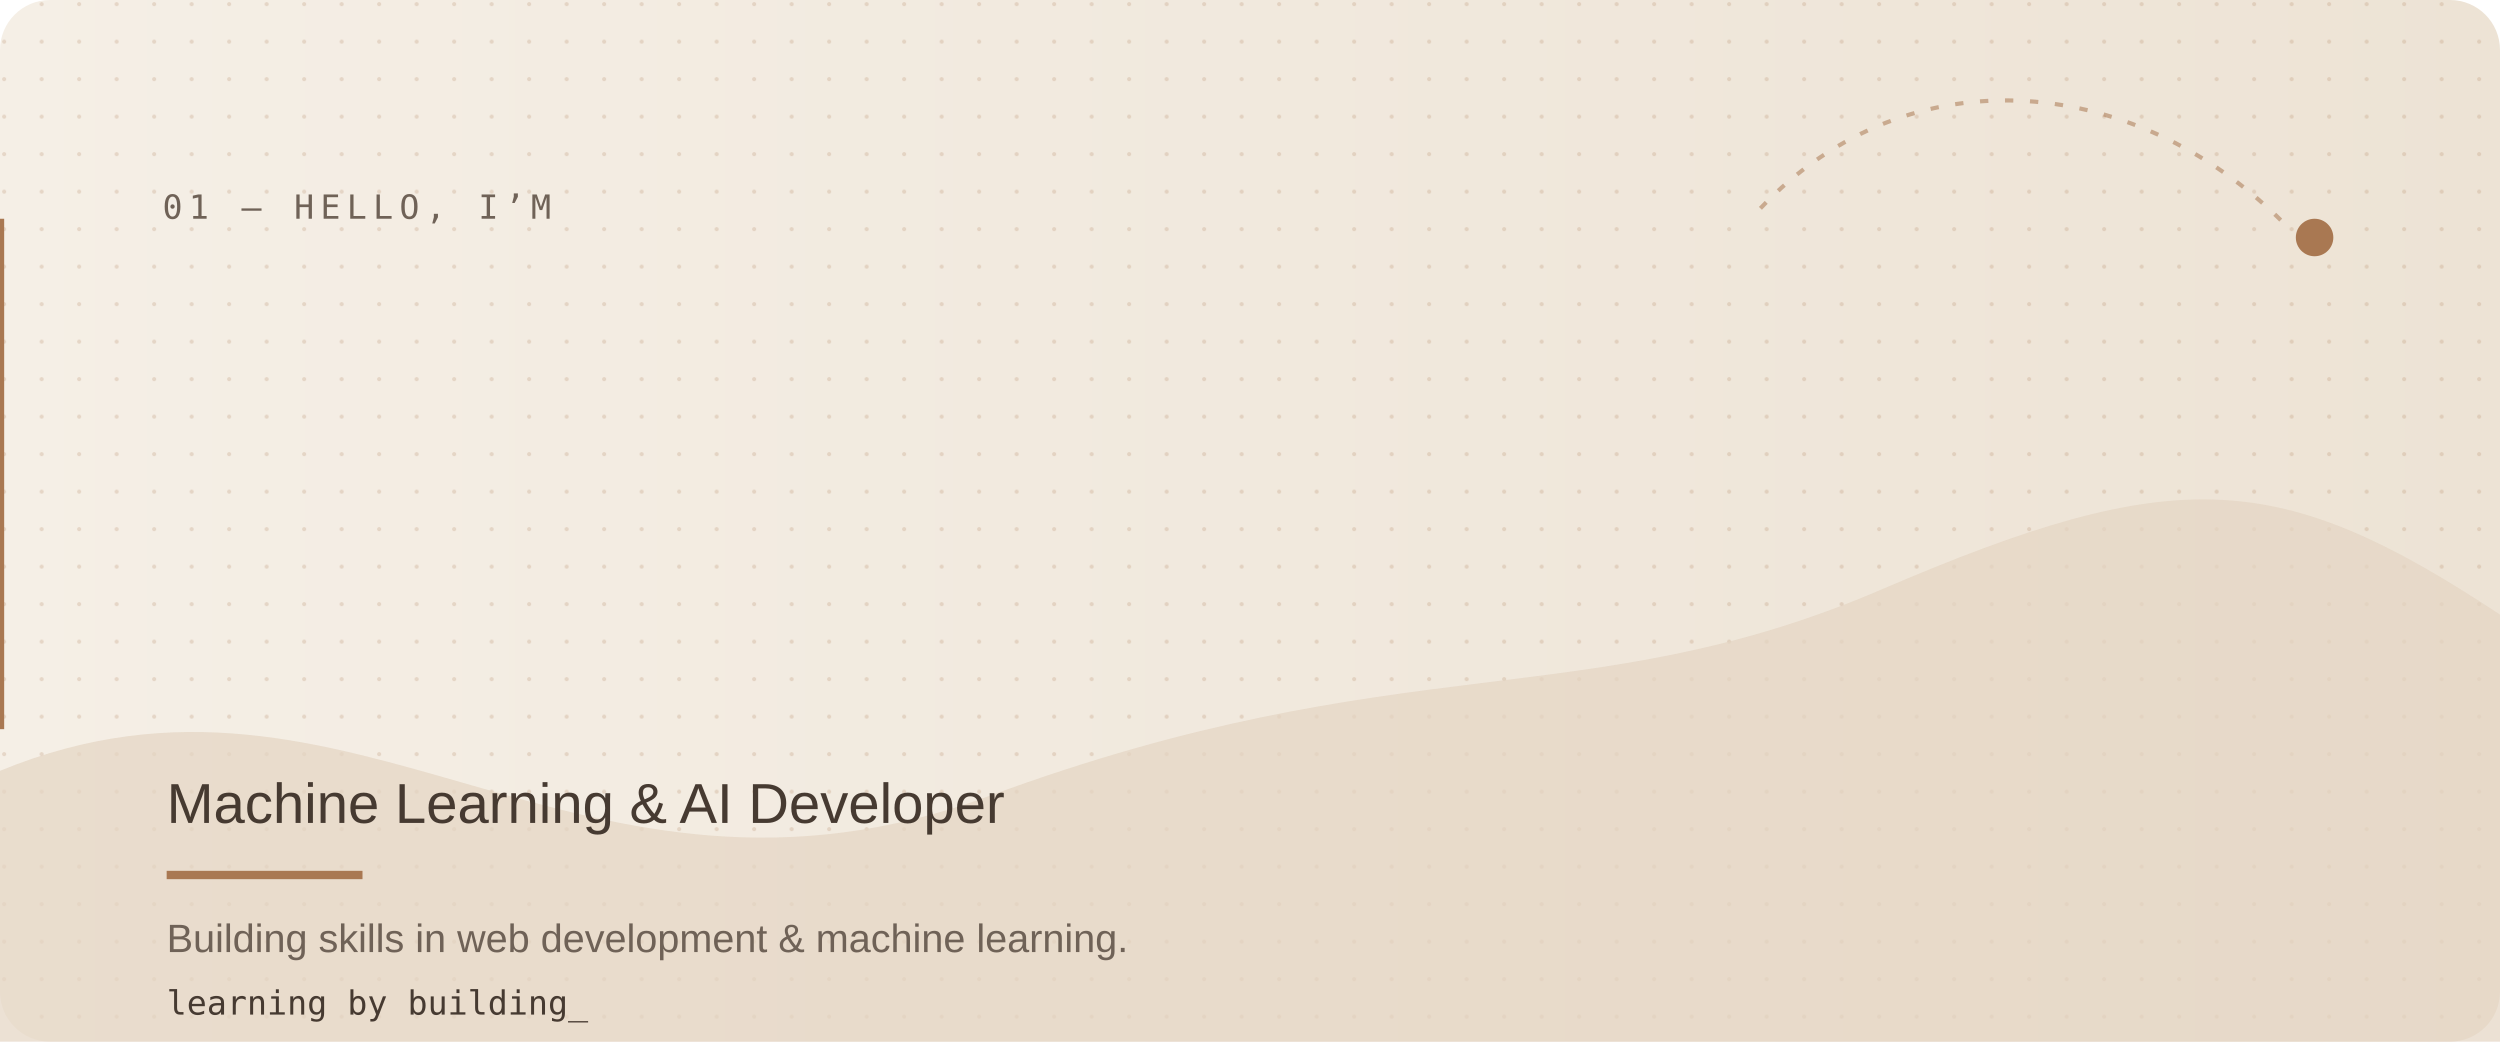
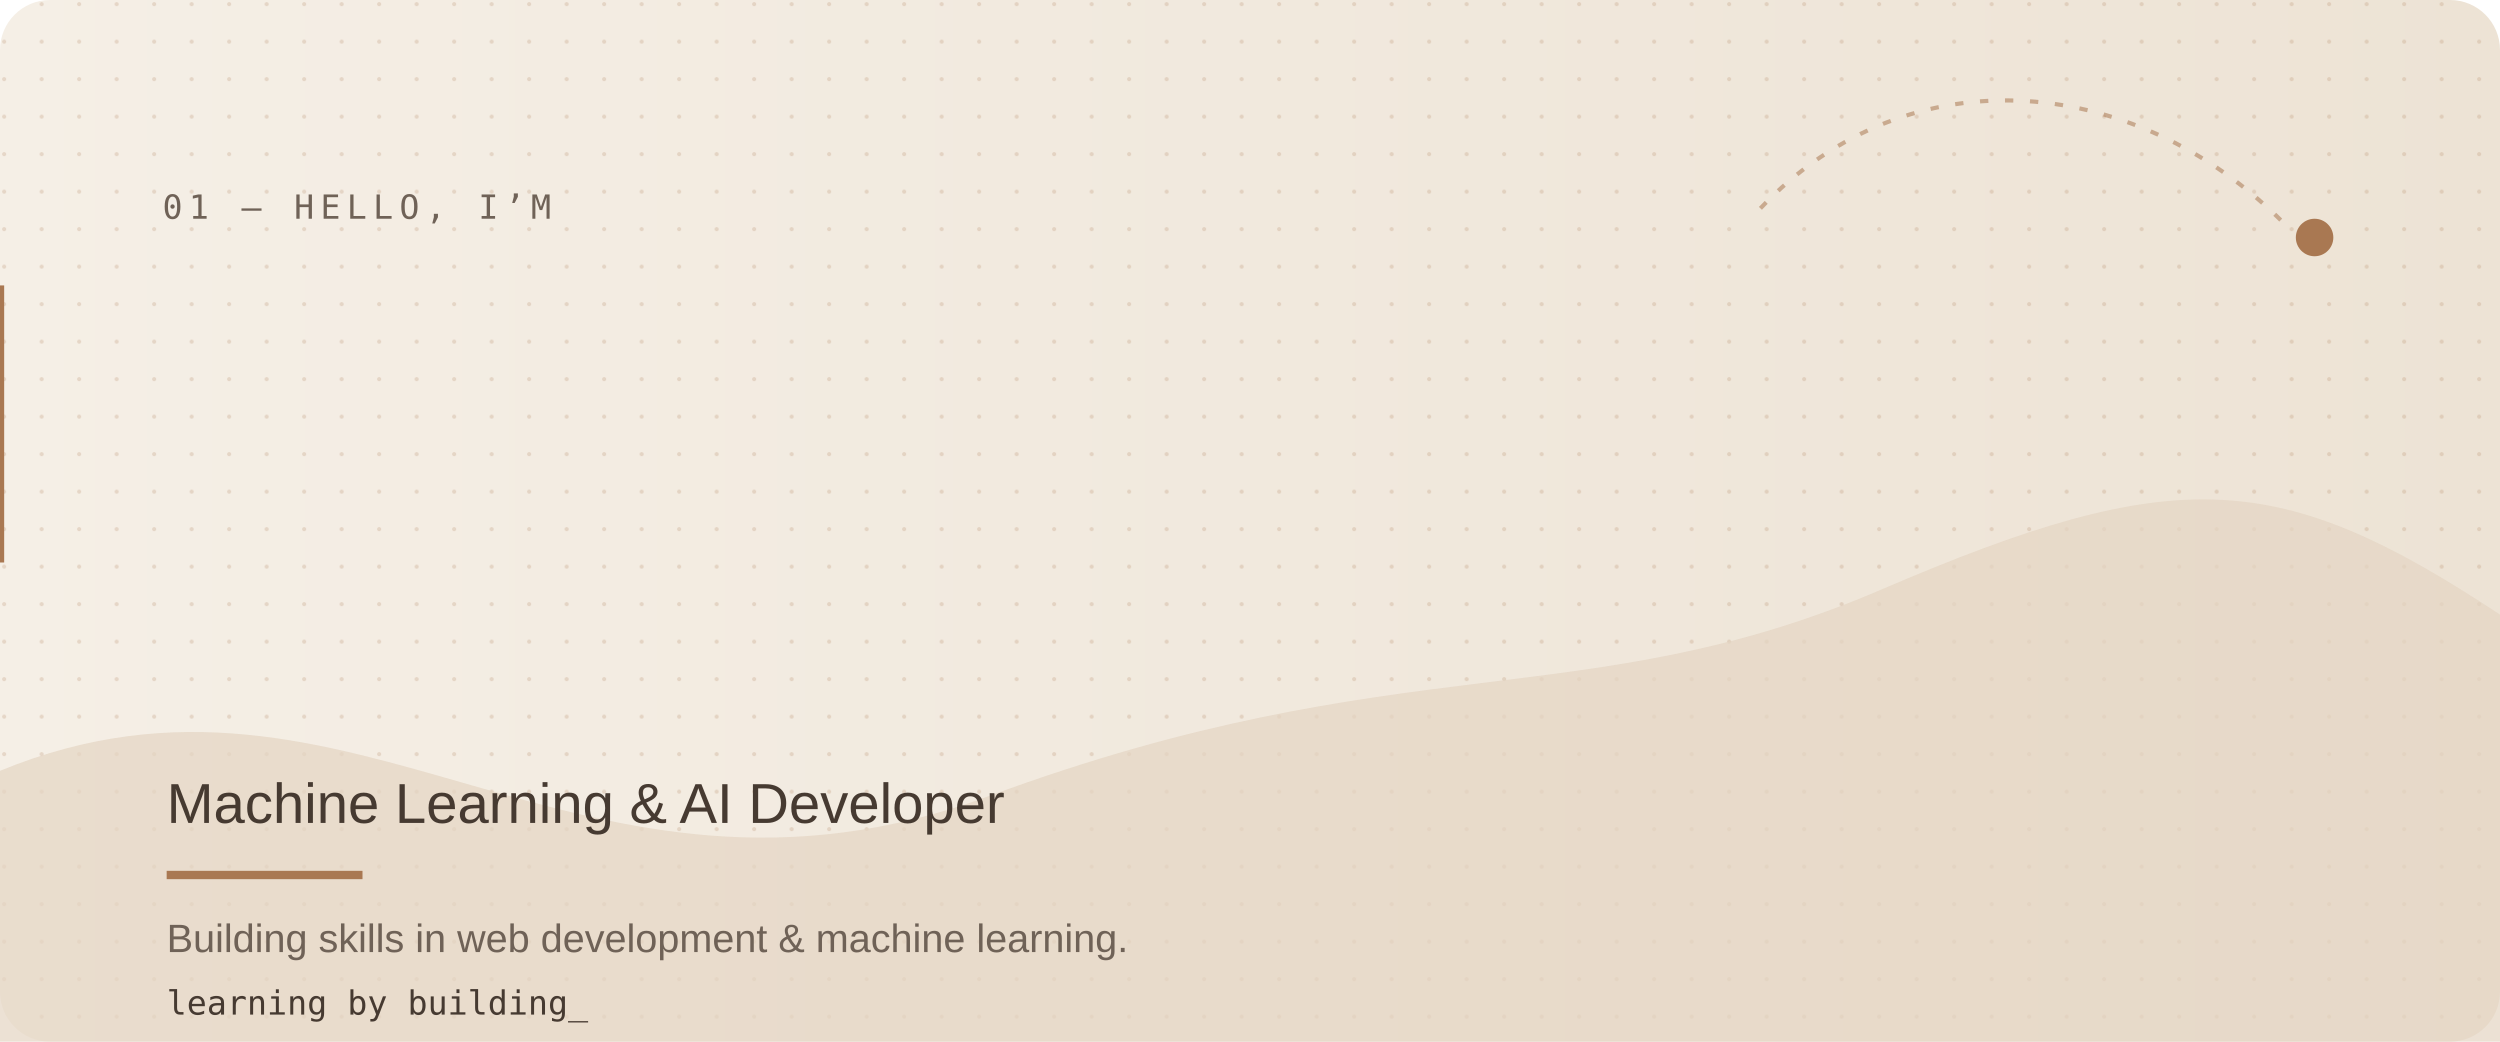
<svg xmlns="http://www.w3.org/2000/svg" viewBox="0 0 1200 500" role="img">
  <defs>
    <linearGradient id="bg" x1="0" x2="1">
      <stop stop-color="#F5EFE6" />
      <stop offset="1" stop-color="#EDE3D5" />
    </linearGradient>
    <pattern id="dots" width="18" height="18" patternUnits="userSpaceOnUse">
      <circle cx="2" cy="2" r="1" fill="#A97852" opacity=".2" />
    </pattern>
    <clipPath id="name-clip">
-       <rect x="34" y="80" width="0" height="290">
-         <animate attributeName="width" values="0;0;1060;1060;1060;0" keyTimes="0;.08;.47;.78;.9;1" dur="8s" repeatCount="indefinite" />
+       <rect x="50" y="125" width="0" height="170">
+         <animate attributeName="width" values="0;0;720;720;720;0" keyTimes="0;.06;.44;.76;.9;1" dur="4s" repeatCount="indefinite" />
      </rect>
    </clipPath>
  </defs>
  <rect width="1200" height="500" rx="24" fill="url(#bg)" />
  <rect width="1200" height="500" rx="24" fill="url(#dots)" />
  <path d="M0 370C170 300 277 455 475 382s286-38 428-99 191-58 297 12v205H0Z" fill="#E4D5C3" opacity=".72">
    <animate attributeName="d" values="M0 370C170 300 277 455 475 382s286-38 428-99 191-58 297 12v205H0Z;M0 350C170 390 277 425 475 365s286-20 428-78 191-45 297 8v225H0Z;M0 370C170 300 277 455 475 382s286-38 428-99 191-58 297 12v205H0Z" dur="7s" repeatCount="indefinite" />
  </path>
  <path d="M845 100c72-76 183-65 255 11" fill="none" stroke="#A97852" stroke-width="2" opacity=".55" stroke-dasharray="4 8">
    <animate attributeName="stroke-dashoffset" values="0;-72" dur="4s" repeatCount="indefinite" />
  </path>
  <circle cx="1111" cy="114" r="9" fill="#A97852">
    <animate attributeName="r" values="7;12;7" dur="2.4s" repeatCount="indefinite" />
  </circle>
  <text x="78" y="105" fill="#6F6257" font-family="ui-monospace,Consolas,monospace" font-size="16" letter-spacing="3">01 — HELLO, I’M</text>
-   <text x="34" y="345" fill="#111110" font-family="Arial,sans-serif" font-size="280" font-weight="700" letter-spacing="-6" textLength="1060" lengthAdjust="spacingAndGlyphs" clip-path="url(#name-clip)">UMESH KUMAR</text>
-   <line y1="105" y2="350" stroke="#A97852" stroke-width="4">
-     <animate attributeName="opacity" values="1;0;1" dur=".75s" repeatCount="indefinite" />
-     <animate attributeName="x1" values="34;34;1094;1094;1094;34" keyTimes="0;.08;.47;.78;.9;1" dur="8s" repeatCount="indefinite" />
-     <animate attributeName="x2" values="34;34;1094;1094;1094;34" keyTimes="0;.08;.47;.78;.9;1" dur="8s" repeatCount="indefinite" />
+   <text x="50" y="265" fill="#111110" font-family="Arial,sans-serif" font-size="140" font-weight="800" letter-spacing="-4" textLength="720" lengthAdjust="spacingAndGlyphs" clip-path="url(#name-clip)">UMESH KUMAR</text>
+   <line y1="137" y2="270" stroke="#A97852" stroke-width="4">
+     <animate attributeName="opacity" values="1;0;1" dur=".55s" repeatCount="indefinite" />
+     <animate attributeName="x1" values="50;50;770;770;770;50" keyTimes="0;.06;.44;.76;.9;1" dur="4s" repeatCount="indefinite" />
+     <animate attributeName="x2" values="50;50;770;770;770;50" keyTimes="0;.06;.44;.76;.9;1" dur="4s" repeatCount="indefinite" />
  </line>
  <text x="80" y="395" fill="#463A31" font-family="Arial,sans-serif" font-size="27">Machine Learning &amp; AI Developer</text>
  <line x1="80" y1="420" x2="174" y2="420" stroke="#A97852" stroke-width="4" />
  <text x="80" y="457" fill="#6F6257" font-family="Arial,sans-serif" font-size="19">Building skills in web development &amp; machine learning.</text>
  <text x="80" y="487" fill="#463A31" font-family="ui-monospace,Consolas,monospace" font-size="16">learning by building_<animate attributeName="opacity" values="1;1;0;0;1" dur="1.6s" repeatCount="indefinite" />
  </text>
</svg>
